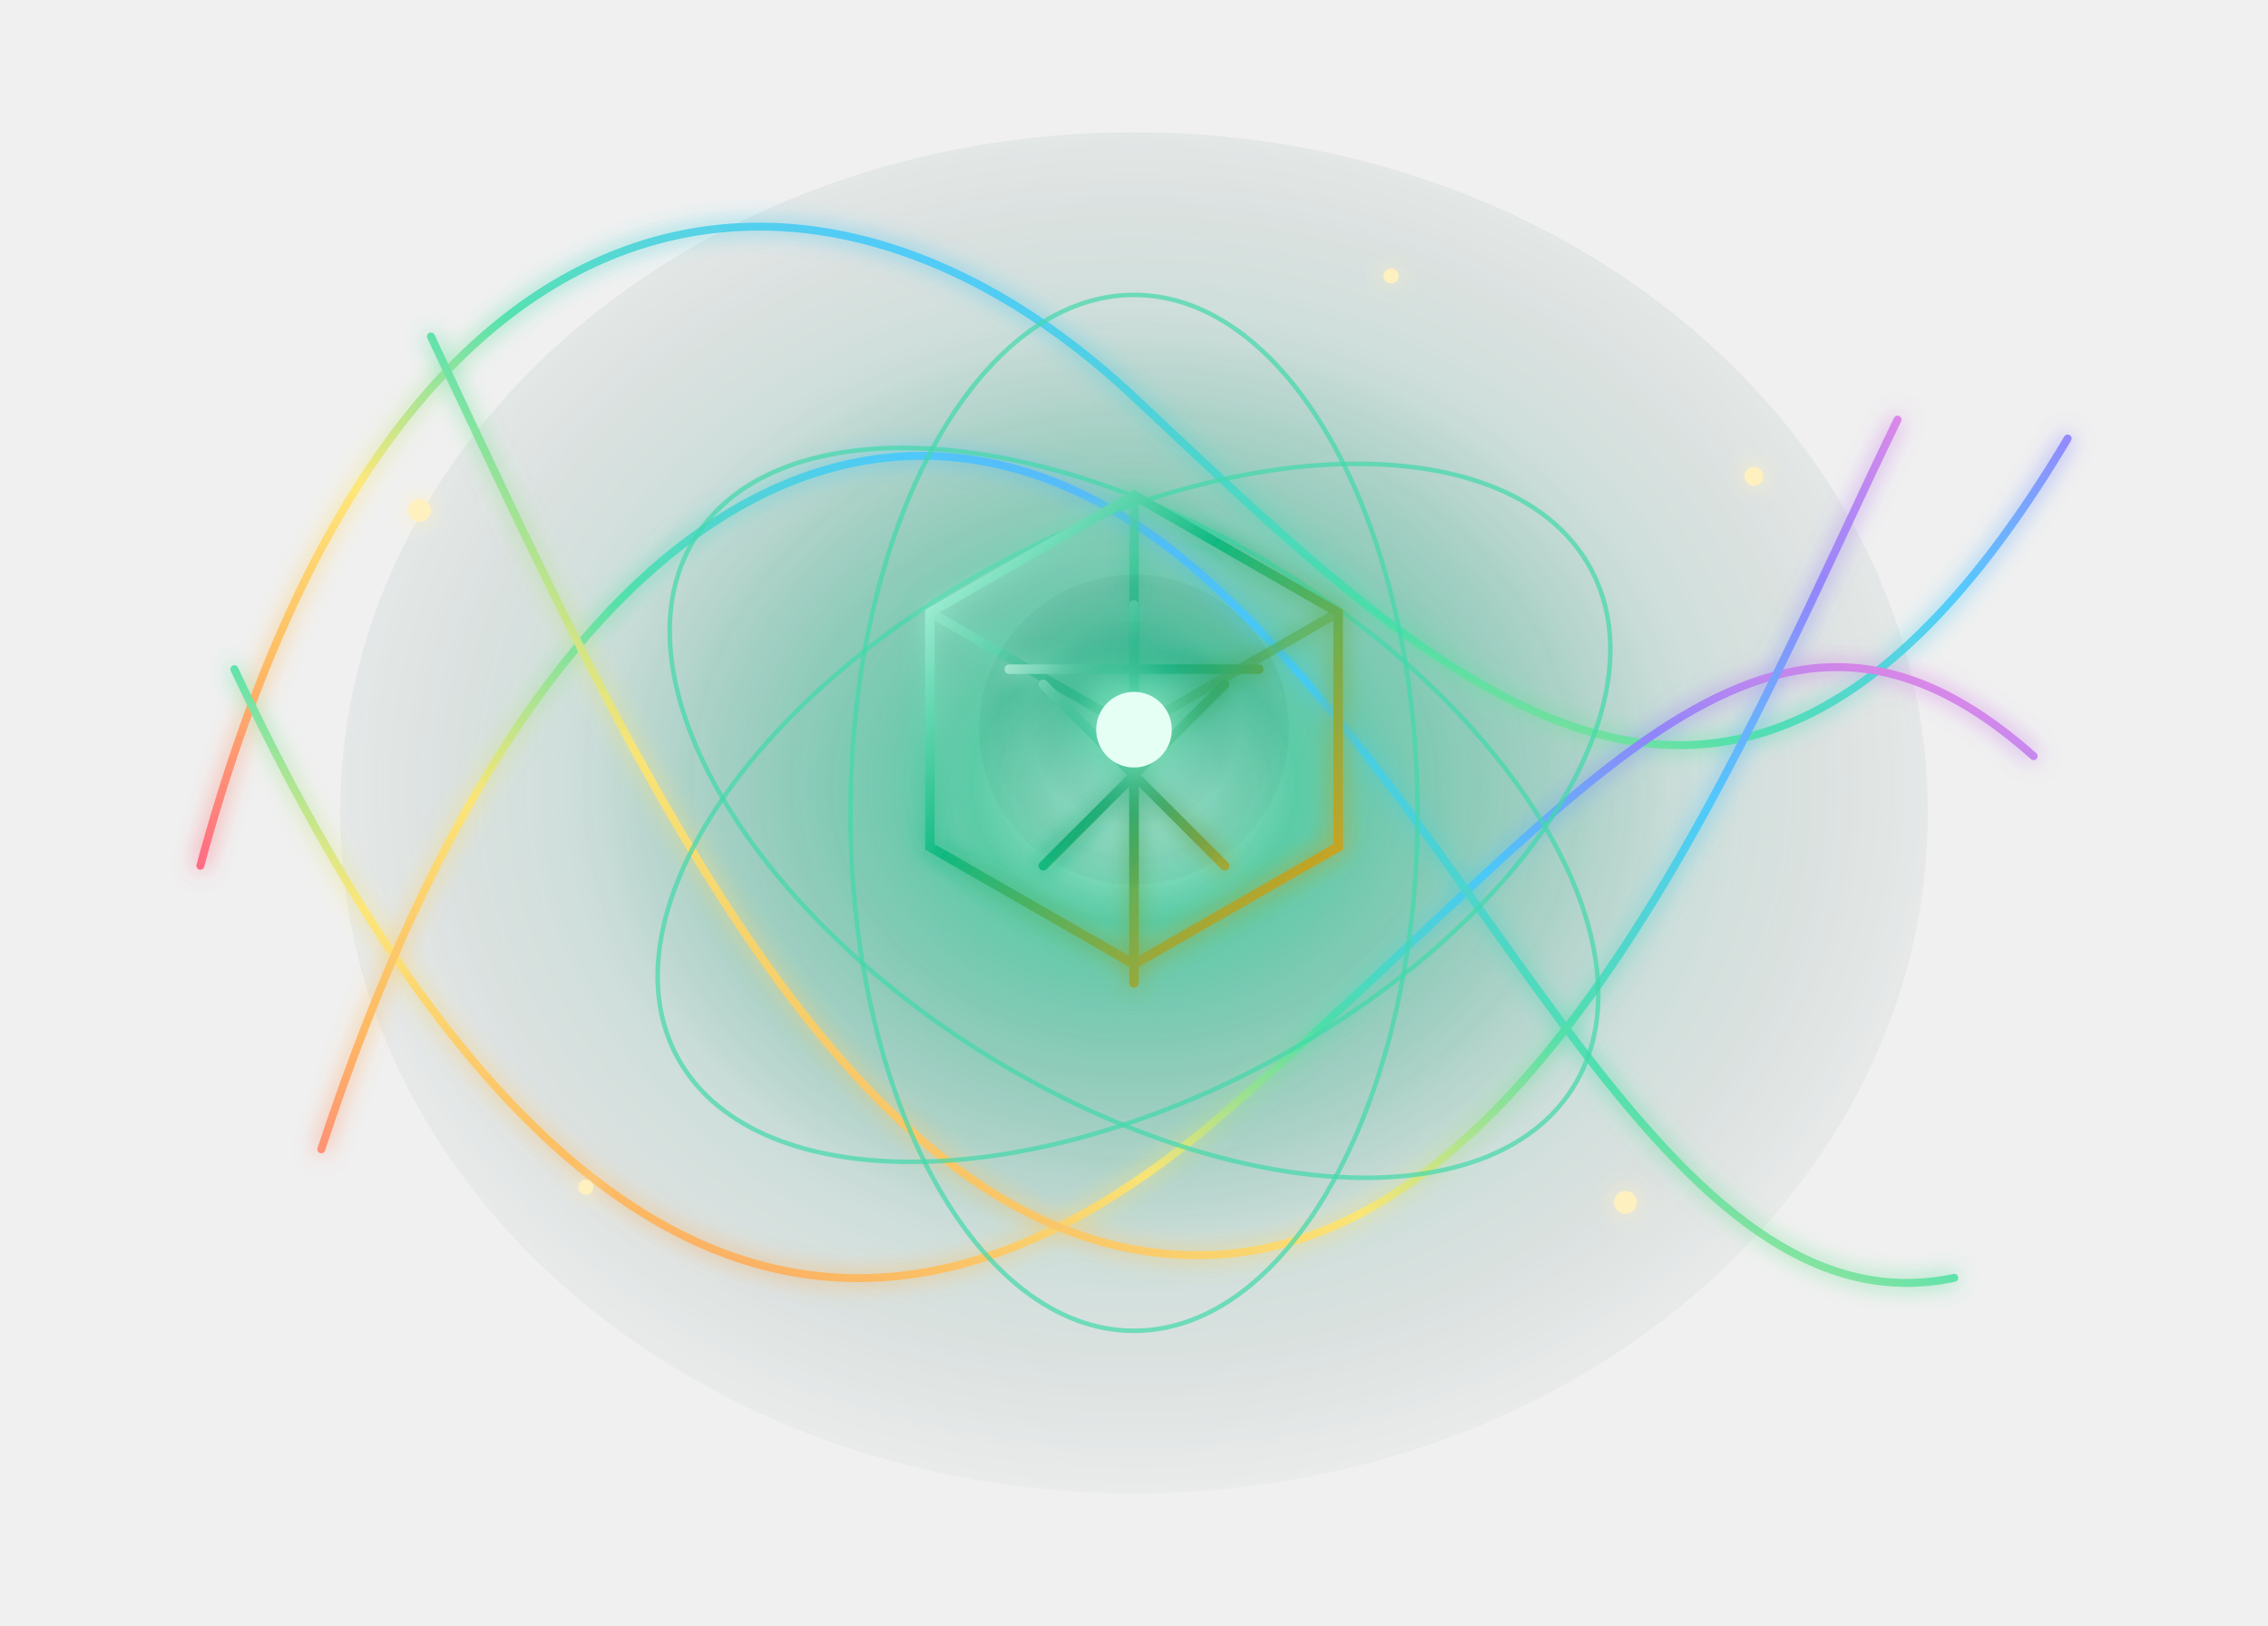
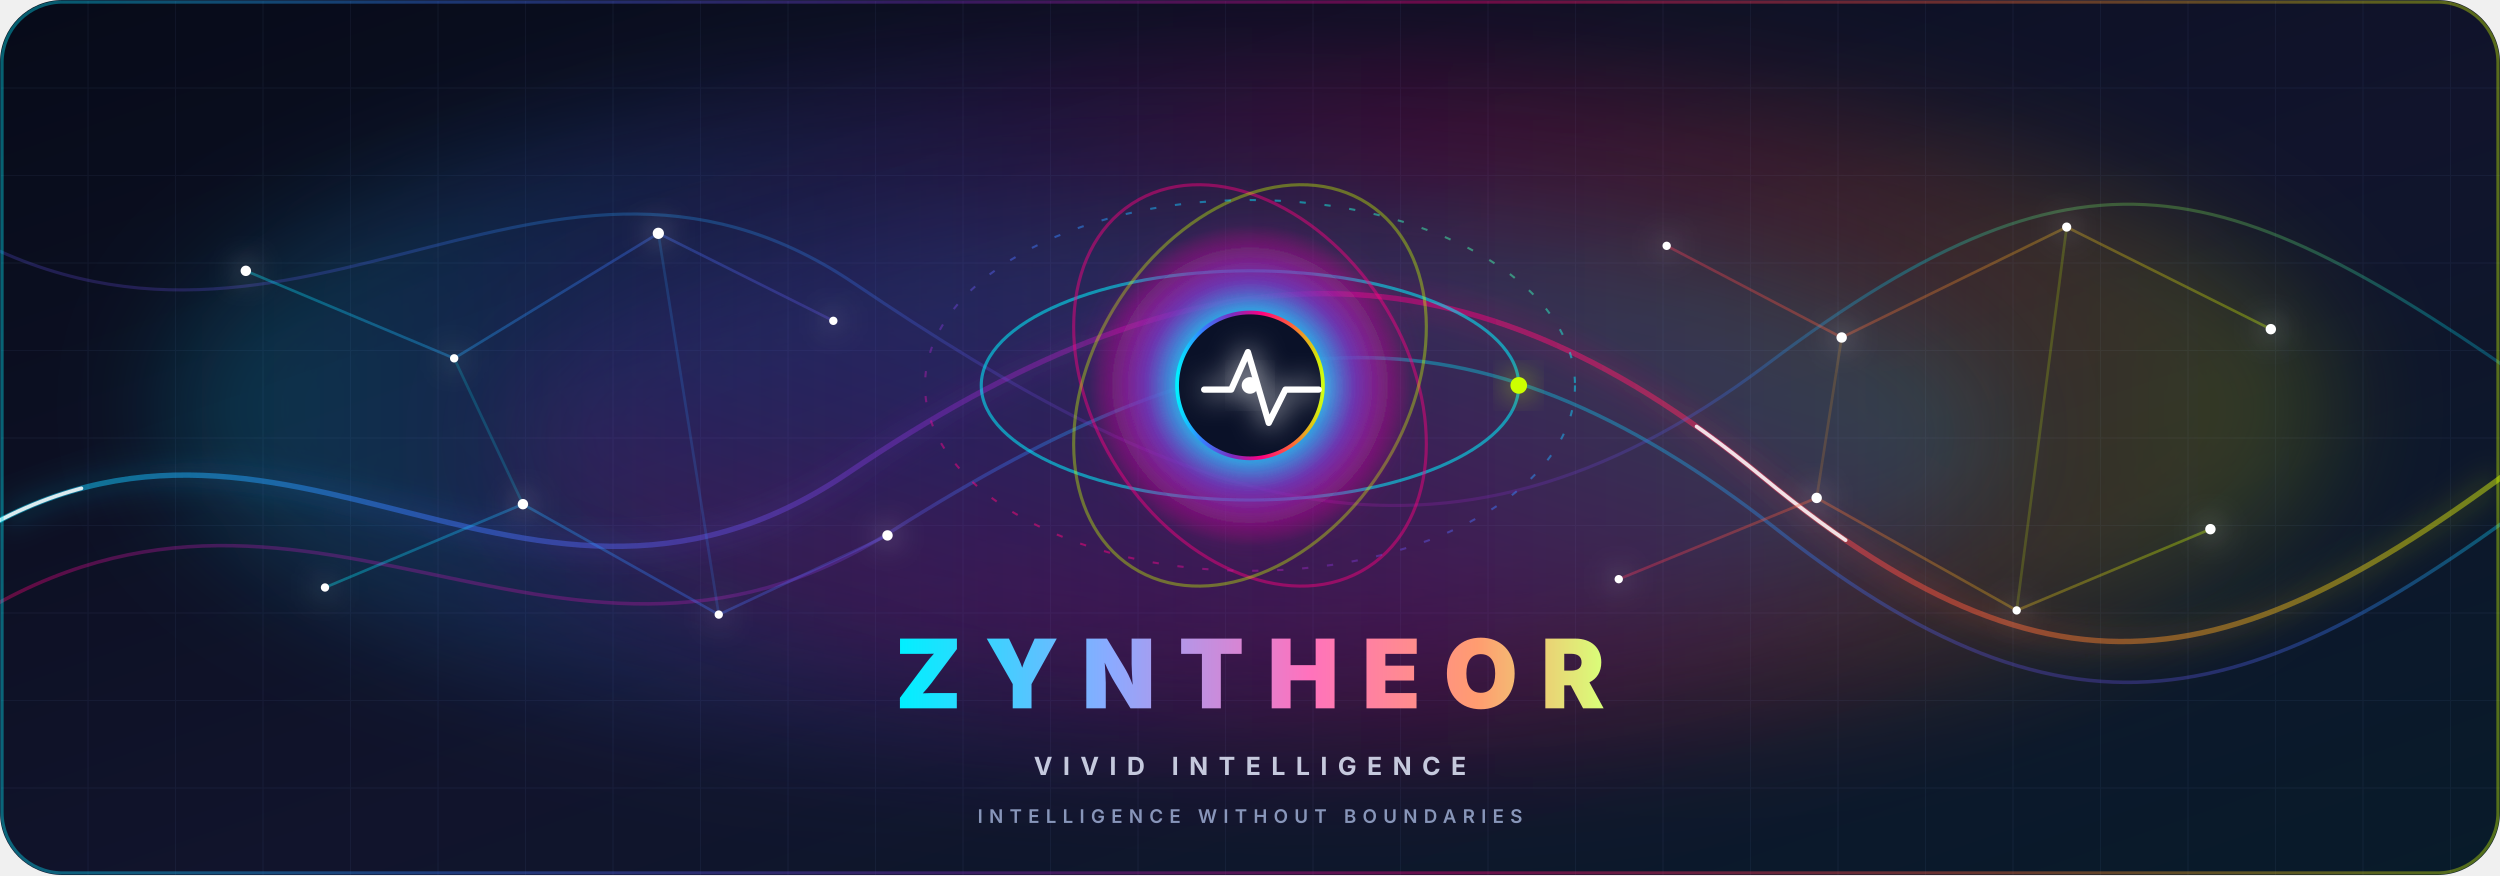
- <svg xmlns="http://www.w3.org/2000/svg" viewBox="0 0 600 430" role="img" aria-labelledby="title desc">
+ <svg xmlns="http://www.w3.org/2000/svg" width="1200" height="420" viewBox="0 0 1200 420" role="img" aria-labelledby="title desc">
  <defs>
-     <radialGradient id="core" cx="50%" cy="48%" r="56%">
-       <stop offset="0" stop-color="#d8fff0" stop-opacity=".95" />
-       <stop offset=".18" stop-color="#10b981" stop-opacity=".72" />
-       <stop offset=".62" stop-color="#08785f" stop-opacity=".16" />
-       <stop offset="1" stop-color="#071b18" stop-opacity="0" />
+     <linearGradient id="bg" x1="0" y1="0" x2="1" y2="1">
+       <stop stop-color="#070B19" />
+       <stop offset=".55" stop-color="#11142C" />
+       <stop offset="1" stop-color="#081B2A" />
+     </linearGradient>
+     <linearGradient id="rainbow" x1="0" y1="0" x2="1" y2="0">
+       <stop stop-color="#00F0FF" />
+       <stop offset=".18" stop-color="#397BFF" />
+       <stop offset=".38" stop-color="#7B2CBF" />
+       <stop offset=".58" stop-color="#FF007F" />
+       <stop offset=".78" stop-color="#FF5E3A" />
+       <stop offset="1" stop-color="#CCFF00" />
+     </linearGradient>
+     <linearGradient id="rainbow2" x1="1" y1="0" x2="0" y2="1">
+       <stop stop-color="#CCFF00" />
+       <stop offset=".22" stop-color="#00F0FF" />
+       <stop offset=".46" stop-color="#397BFF" />
+       <stop offset=".68" stop-color="#7B2CBF" />
+       <stop offset=".84" stop-color="#FF007F" />
+       <stop offset="1" stop-color="#FF5E3A" />
+     </linearGradient>
+     <radialGradient id="core">
+       <stop stop-color="#fff" />
+       <stop offset=".13" stop-color="#d8ffff" />
+       <stop offset=".34" stop-color="#00F0FF" stop-opacity=".95" />
+       <stop offset=".66" stop-color="#7B2CBF" stop-opacity=".58" />
+       <stop offset="1" stop-color="#FF007F" stop-opacity="0" />
    </radialGradient>
-     <linearGradient id="rainbow" x1="0" y1="1" x2="1" y2="0">
-       <stop stop-color="#ff5d79" />
-       <stop offset=".17" stop-color="#ffb454" />
-       <stop offset=".34" stop-color="#ffe66d" />
-       <stop offset=".51" stop-color="#45e0a7" />
-       <stop offset=".68" stop-color="#43c8ff" />
-       <stop offset=".84" stop-color="#8b7cff" />
-       <stop offset="1" stop-color="#f17bde" />
+     <linearGradient id="word" x1="0" y1="0" x2="1" y2="0">
+       <stop stop-color="#00F0FF" />
+       <stop offset=".3" stop-color="#8BAAFF" />
+       <stop offset=".58" stop-color="#FF72BD" />
+       <stop offset=".82" stop-color="#FF9C70" />
+       <stop offset="1" stop-color="#D9FF79" />
    </linearGradient>
-     <linearGradient id="emerald" x1="0" y1="0" x2="1" y2="1">
-       <stop stop-color="#d4fff0" />
-       <stop offset=".4" stop-color="#10b981" />
-       <stop offset="1" stop-color="#f59e0b" />
-     </linearGradient>
-     <filter id="softGlow" x="-100%" y="-100%" width="300%" height="300%">
-       <feGaussianBlur stdDeviation="9" result="blur" />
+     <filter id="glow" x="-100%" y="-100%" width="300%" height="300%">
+       <feGaussianBlur stdDeviation="7" result="b" />
      <feMerge>
-         <feMergeNode in="blur" />
+         <feMergeNode in="b" />
        <feMergeNode in="SourceGraphic" />
      </feMerge>
    </filter>
-     <filter id="smallGlow" x="-100%" y="-100%" width="300%" height="300%">
-       <feGaussianBlur stdDeviation="3" result="blur" />
-       <feMerge>
-         <feMergeNode in="blur" />
-         <feMergeNode in="SourceGraphic" />
-       </feMerge>
+     <filter id="haze" x="-50%" y="-100%" width="200%" height="300%">
+       <feGaussianBlur stdDeviation="27" />
    </filter>
+     <pattern id="grid" width="42" height="42" patternUnits="userSpaceOnUse">
+       <path d="M42 0H0V42" fill="none" stroke="#9AB7FF" stroke-opacity=".055" stroke-width="1" />
+     </pattern>
+     <clipPath id="clip">
+       <rect width="1200" height="420" rx="30" />
+     </clipPath>
  </defs>
-   <ellipse cx="300" cy="215" rx="210" ry="180" fill="url(#core)" opacity=".92" />
-   <g fill="none" stroke="url(#rainbow)" stroke-width="2.1" stroke-linecap="round" filter="url(#smallGlow)" opacity=".9">
-     <path class="rainbow-trail trail-a" d="M53 229C105 36 219 29 300 105s160 157 247 11" />
-     <path class="rainbow-trail trail-b" d="M62 177C139 341 226 378 322 296s144-160 216-96" />
-     <path class="rainbow-trail trail-c" d="M85 304C145 121 242 84 319 153s122 201 198 185" />
-     <path class="rainbow-trail trail-d" d="M114 89c51 108 110 242 202 243s148-143 186-221" />
-   </g>
-   <g fill="none" stroke="#42d9ab" stroke-opacity=".7" stroke-width="1.2">
-     <ellipse cx="300" cy="215" rx="137" ry="75" transform="rotate(-28 300 215)" />
-     <ellipse cx="300" cy="215" rx="137" ry="75" transform="rotate(32 300 215)" />
-     <ellipse cx="300" cy="215" rx="137" ry="75" transform="rotate(90 300 215)" />
-   </g>
-   <g stroke="url(#emerald)" fill="none" stroke-width="2.5" filter="url(#smallGlow)">
-     <path d="M300 131 354 162v62l-54 31-54-31v-62Z" />
-     <path d="m300 131 0 62m54-31-54 31-54-31m54 31v62" opacity=".72" />
-     <path d="M267 177h66M300 160v100M276 181l48 48M324 181l-48 48" stroke-linecap="round" />
-   </g>
-   <circle cx="300" cy="193" r="41" fill="url(#core)" opacity=".9" />
-   <circle cx="300" cy="193" r="10" fill="#e5fff4" filter="url(#softGlow)" />
-   <g fill="#fff0bf" filter="url(#smallGlow)">
-     <circle class="particle p1" cx="111" cy="135" r="3" />
-     <circle class="particle p2" cx="464" cy="126" r="2.5" />
-     <circle class="particle p3" cx="430" cy="318" r="3" />
-     <circle class="particle p4" cx="155" cy="314" r="2" />
-     <circle class="particle p5" cx="368" cy="73" r="2" />
+   <style>
+     .aurora{animation:aurora 12s ease-in-out infinite alternate;transform-origin:center}
+     .orbit{transform-box:fill-box;transform-origin:center;animation:orbit 26s linear infinite}
+     .orbit.reverse{animation-direction:reverse;animation-duration:34s}
+     .core-pulse{transform-box:fill-box;transform-origin:center;animation:core 4s ease-in-out infinite}
+     .float{animation:float 9s ease-in-out infinite alternate}
+     .twinkle{animation:twinkle 2.6s ease-in-out infinite alternate}
+     .sweep{stroke-dasharray:90 820;animation:sweep 9s linear infinite}
+     @keyframes aurora{0%{transform:translate(-24px,9px) scale(.96);opacity:.42}100%{transform:translate(28px,-8px) scale(1.06);opacity:.9}}
+     @keyframes orbit{to{transform:rotate(360deg)}}
+     @keyframes core{0%,100%{transform:scale(.92);opacity:.7}50%{transform:scale(1.09);opacity:1}}
+     @keyframes float{from{transform:translateY(-8px)}to{transform:translateY(9px)}}
+     @keyframes twinkle{from{opacity:.2}to{opacity:1}}
+     @keyframes sweep{to{stroke-dashoffset:-910}}
+     @media(prefers-reduced-motion:reduce){.aurora,.orbit,.core-pulse,.float,.twinkle,.sweep{animation:none!important}}
+   </style>
+   <g clip-path="url(#clip)">
+     <rect width="1200" height="420" fill="url(#bg)" />
+     <rect width="1200" height="420" fill="url(#grid)" />
+     <ellipse class="aurora" cx="600" cy="196" rx="520" ry="170" fill="url(#rainbow)" opacity=".18" filter="url(#haze)" />
+     <ellipse class="aurora" cx="600" cy="210" rx="360" ry="112" fill="url(#rainbow2)" opacity=".15" filter="url(#haze)" />
+     <g fill="none" stroke-linecap="round">
+       <path d="M-40 276C124 145 246 336 407 227S697 106 846 229s237 94 394-30" stroke="url(#rainbow)" stroke-width="2.6" opacity=".52" filter="url(#glow)" />
+       <path d="M-30 308C140 185 264 359 428 255S704 137 854 255s237 82 390-36" stroke="url(#rainbow2)" stroke-width="1.7" opacity=".35" />
+       <path d="M-40 98C132 216 256 32 410 136s280 158 438 39 225-92 390 26" stroke="url(#rainbow2)" stroke-width="1.5" opacity=".27" />
+       <path class="sweep" d="M-40 276C124 145 246 336 407 227S697 106 846 229s237 94 394-30" stroke="#fff" stroke-width="1.8" opacity=".85" />
+     </g>
+     <g fill="none" stroke="url(#rainbow)" stroke-width="1.3" opacity=".34">
+       <path d="M118 130 218 172 316 112 400 154M800 118 884 162 992 109 1090 158" />
+       <path d="M156 282 251 242 345 295 426 257M777 278 872 239 968 293 1061 254" />
+       <path d="M218 172 251 242M316 112 345 295M884 162 872 239M992 109 968 293" opacity=".55" />
+     </g>
+     <g fill="#fff" filter="url(#glow)">
+       <circle cx="118" cy="130" r="2.5" class="twinkle" />
+       <circle cx="218" cy="172" r="2" class="twinkle" />
+       <circle cx="316" cy="112" r="2.7" class="twinkle" />
+       <circle cx="400" cy="154" r="2" class="twinkle" />
+       <circle cx="800" cy="118" r="2" class="twinkle" />
+       <circle cx="884" cy="162" r="2.5" class="twinkle" />
+       <circle cx="992" cy="109" r="2.2" class="twinkle" />
+       <circle cx="1090" cy="158" r="2.5" class="twinkle" />
+       <circle cx="156" cy="282" r="2" class="twinkle" />
+       <circle cx="251" cy="242" r="2.5" class="twinkle" />
+       <circle cx="345" cy="295" r="2" class="twinkle" />
+       <circle cx="426" cy="257" r="2.5" class="twinkle" />
+       <circle cx="777" cy="278" r="2" class="twinkle" />
+       <circle cx="872" cy="239" r="2.5" class="twinkle" />
+       <circle cx="968" cy="293" r="2" class="twinkle" />
+       <circle cx="1061" cy="254" r="2.5" class="twinkle" />
+     </g>
+     <g class="orbit" fill="none" stroke-width="1.5">
+       <ellipse cx="600" cy="185" rx="129" ry="55" stroke="#00F0FF" stroke-opacity=".55" />
+       <ellipse cx="600" cy="185" rx="104" ry="75" stroke="#FF007F" stroke-opacity=".46" transform="rotate(57 600 185)" />
+       <ellipse cx="600" cy="185" rx="104" ry="75" stroke="#CCFF00" stroke-opacity=".38" transform="rotate(-57 600 185)" />
+       <circle cx="729" cy="185" r="4" fill="#CCFF00" stroke="none" filter="url(#glow)" />
+     </g>
+     <g class="orbit reverse" fill="none" stroke="url(#rainbow2)" stroke-width="1" opacity=".5">
+       <ellipse cx="600" cy="185" rx="156" ry="89" stroke-dasharray="3 9" />
+     </g>
+     <g class="float">
+       <circle cx="600" cy="185" r="77" fill="url(#core)" class="core-pulse" filter="url(#glow)" />
+       <circle cx="600" cy="185" r="35" fill="#0A1128" stroke="url(#rainbow)" stroke-width="1.8" />
+       <path d="M578 187h13l8-18 10 34 8-16h16" fill="none" stroke="#fff" stroke-width="3" stroke-linecap="round" stroke-linejoin="round" filter="url(#glow)" />
+       <circle cx="600" cy="185" r="4" fill="#fff" filter="url(#glow)" class="core-pulse" />
+     </g>
+     <g text-anchor="middle" font-family="Inter,Segoe UI,Arial,sans-serif">
+       <text x="600" y="340" fill="url(#word)" font-size="46" font-weight="850" letter-spacing="11">ZYNTHEOR</text>
+       <text x="600" y="372" fill="#E7EDFF" fill-opacity=".83" font-size="12" font-weight="700" letter-spacing="5">VIVID INTELLIGENCE</text>
+       <text x="600" y="395" fill="#AFC0E8" fill-opacity=".75" font-size="9" font-weight="600" letter-spacing="3">INTELLIGENCE WITHOUT BOUNDARIES</text>
+     </g>
+     <rect x="1" y="1" width="1198" height="418" rx="29" fill="none" stroke="url(#rainbow)" stroke-opacity=".38" stroke-width="1.5" />
  </g>
</svg>
